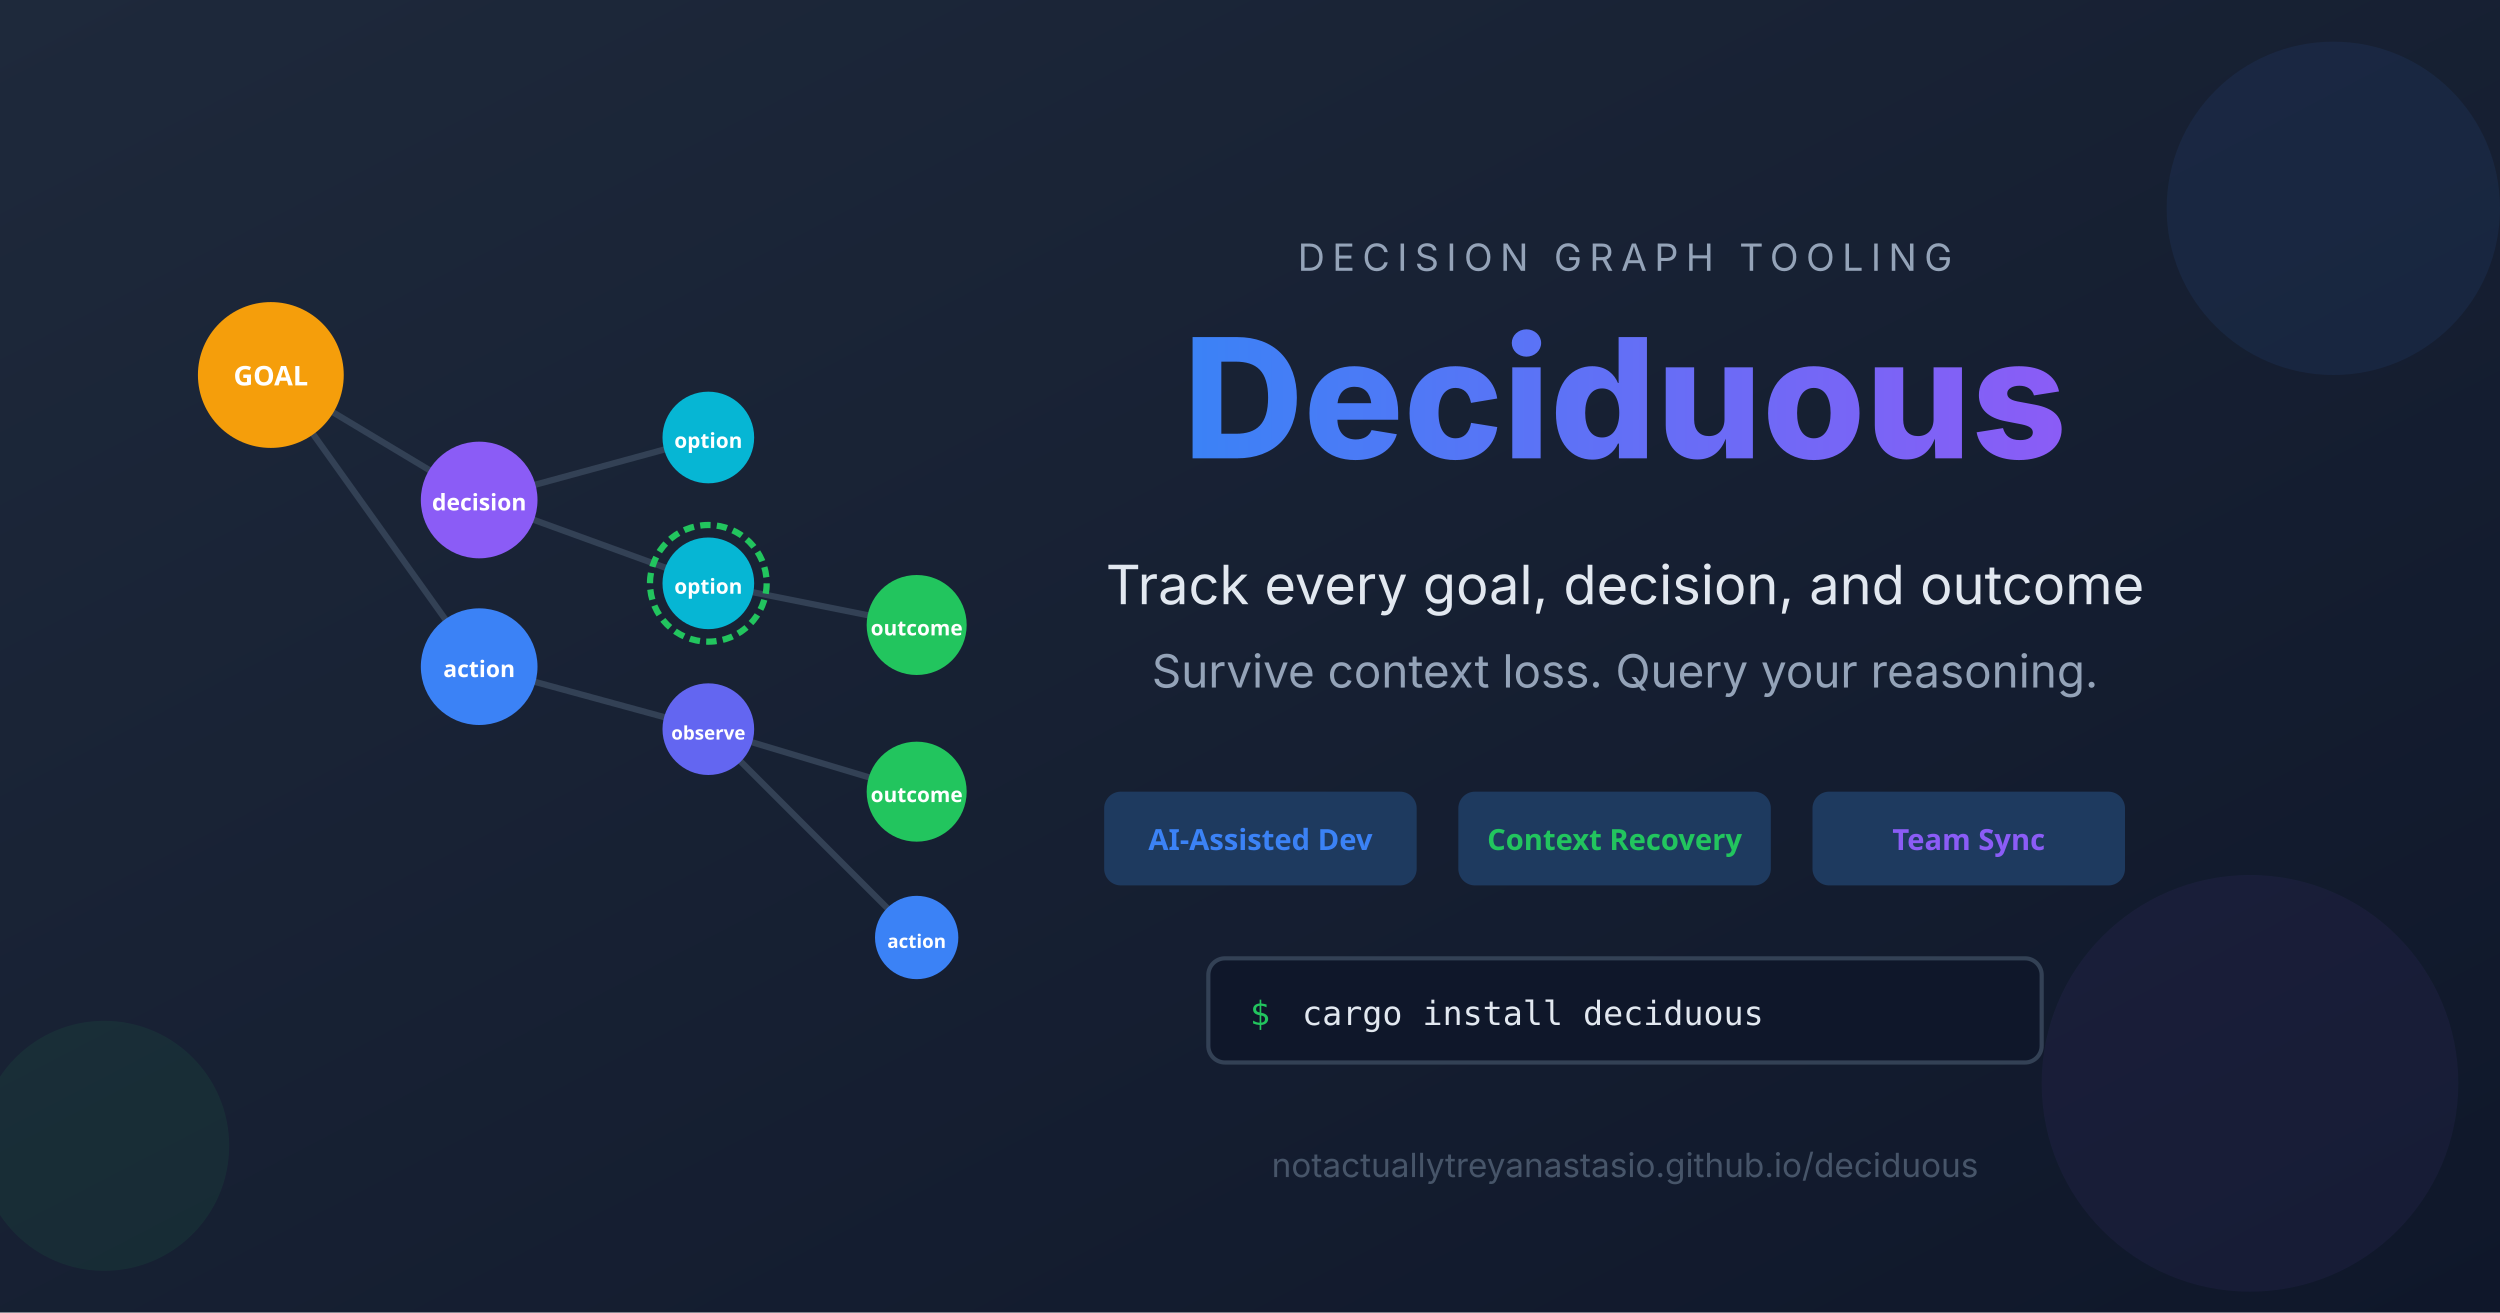
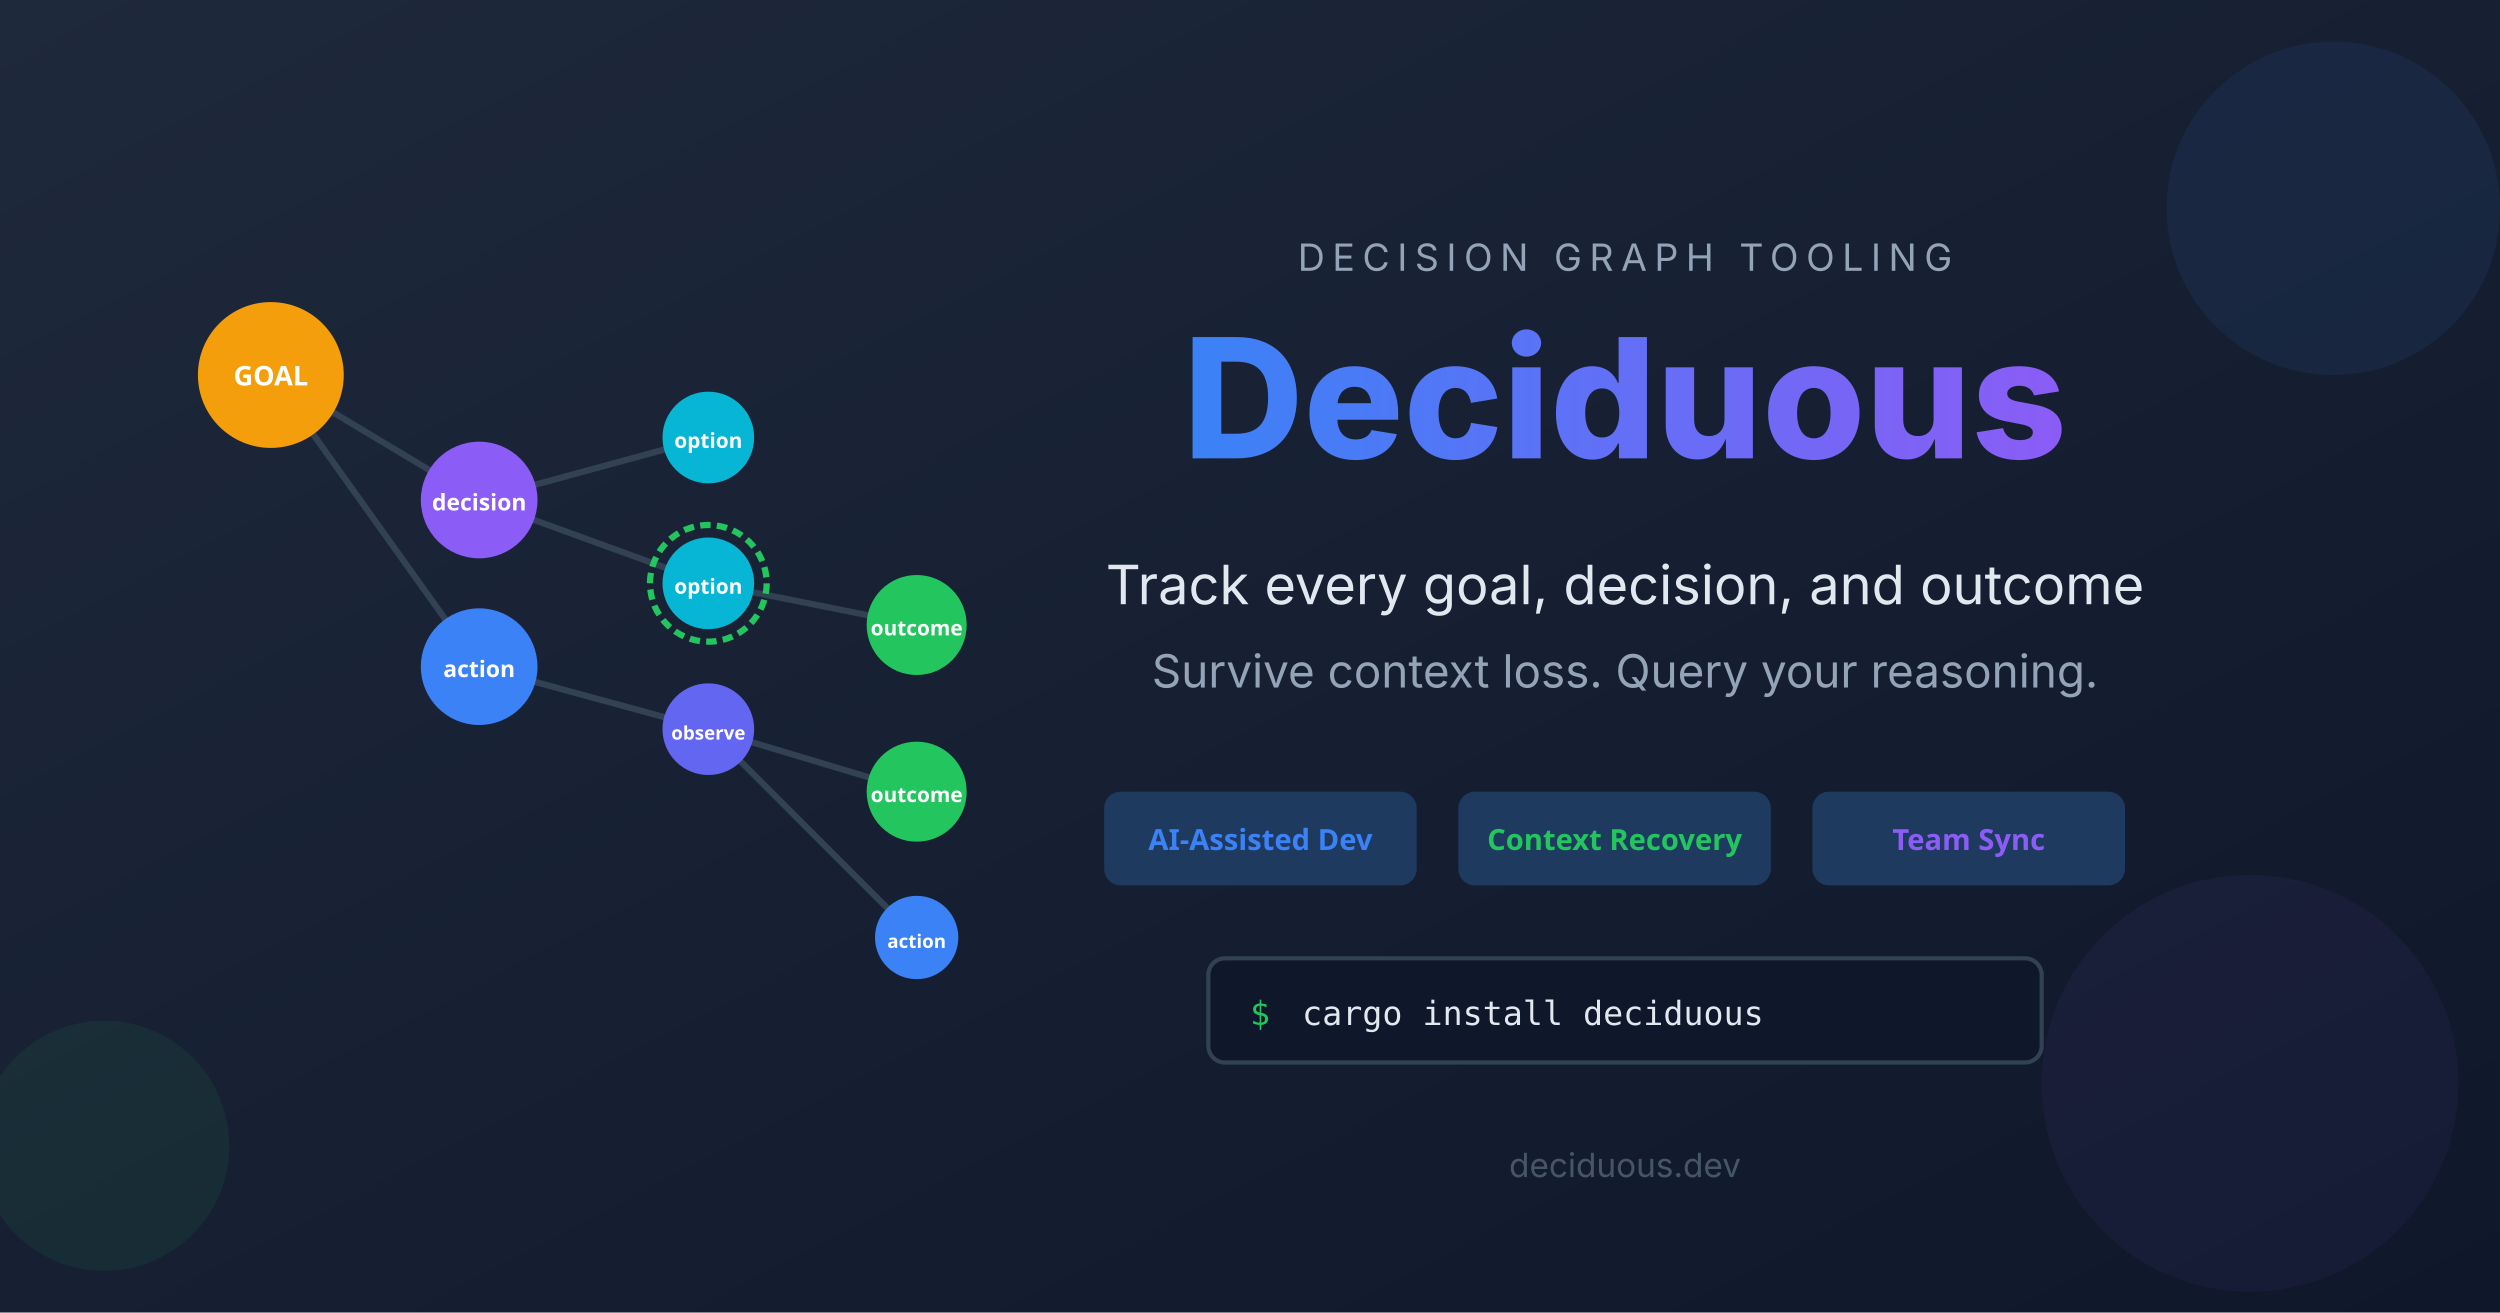
<svg xmlns="http://www.w3.org/2000/svg" width="1200" height="630" viewBox="0 0 1200 630">
  <defs>
    <linearGradient id="bgGrad" x1="0%" y1="0%" x2="100%" y2="100%">
      <stop offset="0%" style="stop-color:#1e293b" />
      <stop offset="100%" style="stop-color:#0f172a" />
    </linearGradient>
    <linearGradient id="accentGrad" x1="0%" y1="0%" x2="100%" y2="0%">
      <stop offset="0%" style="stop-color:#3b82f6" />
      <stop offset="100%" style="stop-color:#8b5cf6" />
    </linearGradient>
  </defs>
  <rect width="1200" height="630" fill="url(#bgGrad)" />
  <g transform="translate(60, 120)">
    <line x1="70" y1="60" x2="170" y2="120" stroke="#334155" stroke-width="3" />
    <line x1="70" y1="60" x2="170" y2="200" stroke="#334155" stroke-width="3" />
    <line x1="170" y1="120" x2="280" y2="90" stroke="#334155" stroke-width="3" />
    <line x1="170" y1="120" x2="280" y2="160" stroke="#334155" stroke-width="3" />
    <line x1="170" y1="200" x2="280" y2="230" stroke="#334155" stroke-width="3" />
    <line x1="280" y1="160" x2="380" y2="180" stroke="#334155" stroke-width="3" />
    <line x1="280" y1="230" x2="380" y2="260" stroke="#334155" stroke-width="3" />
    <line x1="280" y1="230" x2="380" y2="330" stroke="#334155" stroke-width="3" />
    <circle cx="70" cy="60" r="35" fill="#f59e0b" />
    <text x="70" y="65" font-family="system-ui, sans-serif" font-size="13" fill="#fff" text-anchor="middle" font-weight="700">GOAL</text>
    <circle cx="170" cy="120" r="28" fill="#8b5cf6" />
    <text x="170" y="125" font-family="system-ui, sans-serif" font-size="11" fill="#fff" text-anchor="middle" font-weight="600">decision</text>
    <circle cx="170" cy="200" r="28" fill="#3b82f6" />
    <text x="170" y="205" font-family="system-ui, sans-serif" font-size="11" fill="#fff" text-anchor="middle" font-weight="600">action</text>
    <circle cx="280" cy="90" r="22" fill="#06b6d4" />
    <text x="280" y="95" font-family="system-ui, sans-serif" font-size="10" fill="#fff" text-anchor="middle" font-weight="600">option</text>
    <circle cx="280" cy="160" r="22" fill="#06b6d4" />
    <text x="280" y="165" font-family="system-ui, sans-serif" font-size="10" fill="#fff" text-anchor="middle" font-weight="600">option</text>
    <circle cx="280" cy="160" r="28" fill="none" stroke="#22c55e" stroke-width="3" stroke-dasharray="5,3" />
    <circle cx="280" cy="230" r="22" fill="#6366f1" />
    <text x="280" y="235" font-family="system-ui, sans-serif" font-size="9" fill="#fff" text-anchor="middle" font-weight="600">observe</text>
    <circle cx="380" cy="180" r="24" fill="#22c55e" />
    <text x="380" y="185" font-family="system-ui, sans-serif" font-size="10" fill="#fff" text-anchor="middle" font-weight="600">outcome</text>
    <circle cx="380" cy="260" r="24" fill="#22c55e" />
    <text x="380" y="265" font-family="system-ui, sans-serif" font-size="10" fill="#fff" text-anchor="middle" font-weight="600">outcome</text>
    <circle cx="380" cy="330" r="20" fill="#3b82f6" />
    <text x="380" y="335" font-family="system-ui, sans-serif" font-size="9" fill="#fff" text-anchor="middle" font-weight="600">action</text>
  </g>
  <text x="780" y="130" font-family="system-ui, -apple-system, sans-serif" font-size="18" fill="#94a3b8" text-anchor="middle" letter-spacing="0.2em">DECISION GRAPH TOOLING</text>
  <text x="780" y="220" font-family="system-ui, -apple-system, sans-serif" font-size="80" font-weight="800" fill="url(#accentGrad)" text-anchor="middle">Deciduous</text>
  <text x="780" y="290" font-family="system-ui, -apple-system, sans-serif" font-size="26" fill="#e2e8f0" text-anchor="middle">Track every goal, decision, and outcome</text>
  <text x="780" y="330" font-family="system-ui, -apple-system, sans-serif" font-size="22" fill="#94a3b8" text-anchor="middle">Survive context loss. Query your reasoning.</text>
  <g transform="translate(530, 380)">
    <rect x="0" y="0" width="150" height="45" rx="8" fill="#1e3a5f" />
    <text x="75" y="28" font-family="system-ui, sans-serif" font-size="14" fill="#3b82f6" text-anchor="middle" font-weight="600">AI-Assisted Dev</text>
  </g>
  <g transform="translate(700, 380)">
    <rect x="0" y="0" width="150" height="45" rx="8" fill="#1e3a5f" />
    <text x="75" y="28" font-family="system-ui, sans-serif" font-size="14" fill="#22c55e" text-anchor="middle" font-weight="600">Context Recovery</text>
  </g>
  <g transform="translate(870, 380)">
    <rect x="0" y="0" width="150" height="45" rx="8" fill="#1e3a5f" />
    <text x="75" y="28" font-family="system-ui, sans-serif" font-size="14" fill="#8b5cf6" text-anchor="middle" font-weight="600">Team Sync</text>
  </g>
  <rect x="580" y="460" width="400" height="50" rx="8" fill="#0f172a" stroke="#334155" stroke-width="2" />
  <text x="600" y="492" font-family="ui-monospace, monospace" font-size="16" fill="#22c55e">$</text>
  <text x="625" y="492" font-family="ui-monospace, monospace" font-size="16" fill="#e2e8f0">cargo install deciduous</text>
-   <text x="780" y="565" font-family="system-ui, -apple-system, sans-serif" font-size="16" fill="#475569" text-anchor="middle">notactuallytreyanastasio.github.io/deciduous</text>
+   <text x="780" y="565" font-family="system-ui, -apple-system, sans-serif" font-size="16" fill="#475569" text-anchor="middle">deciduous.dev</text>
  <circle cx="1120" cy="100" r="80" fill="#3b82f6" opacity="0.08" />
  <circle cx="1080" cy="520" r="100" fill="#8b5cf6" opacity="0.06" />
  <circle cx="50" cy="550" r="60" fill="#22c55e" opacity="0.08" />
</svg>
